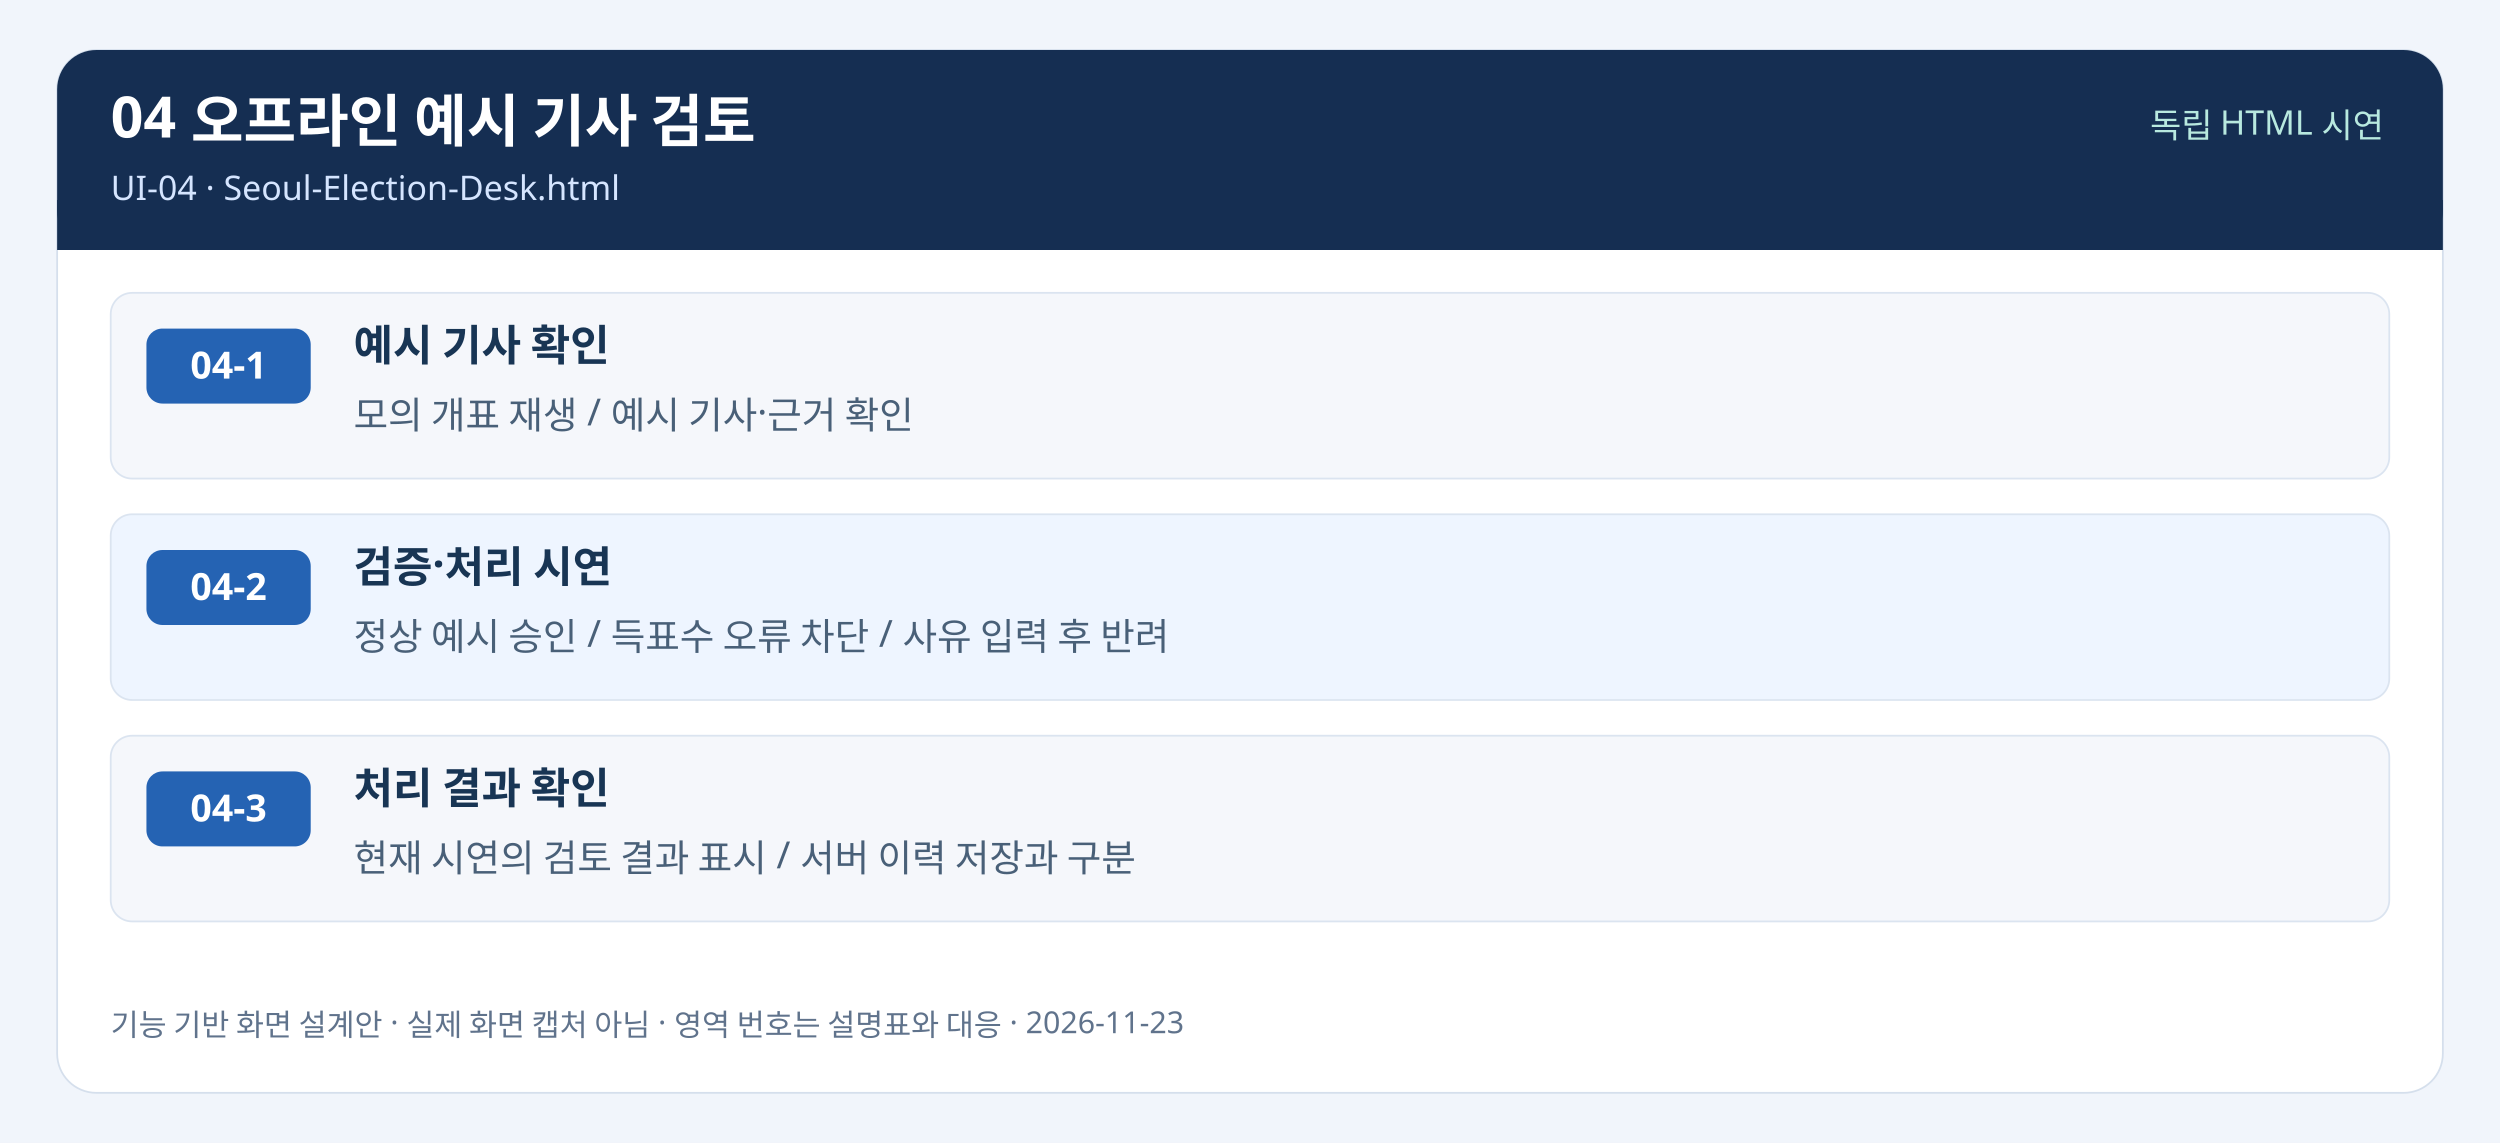
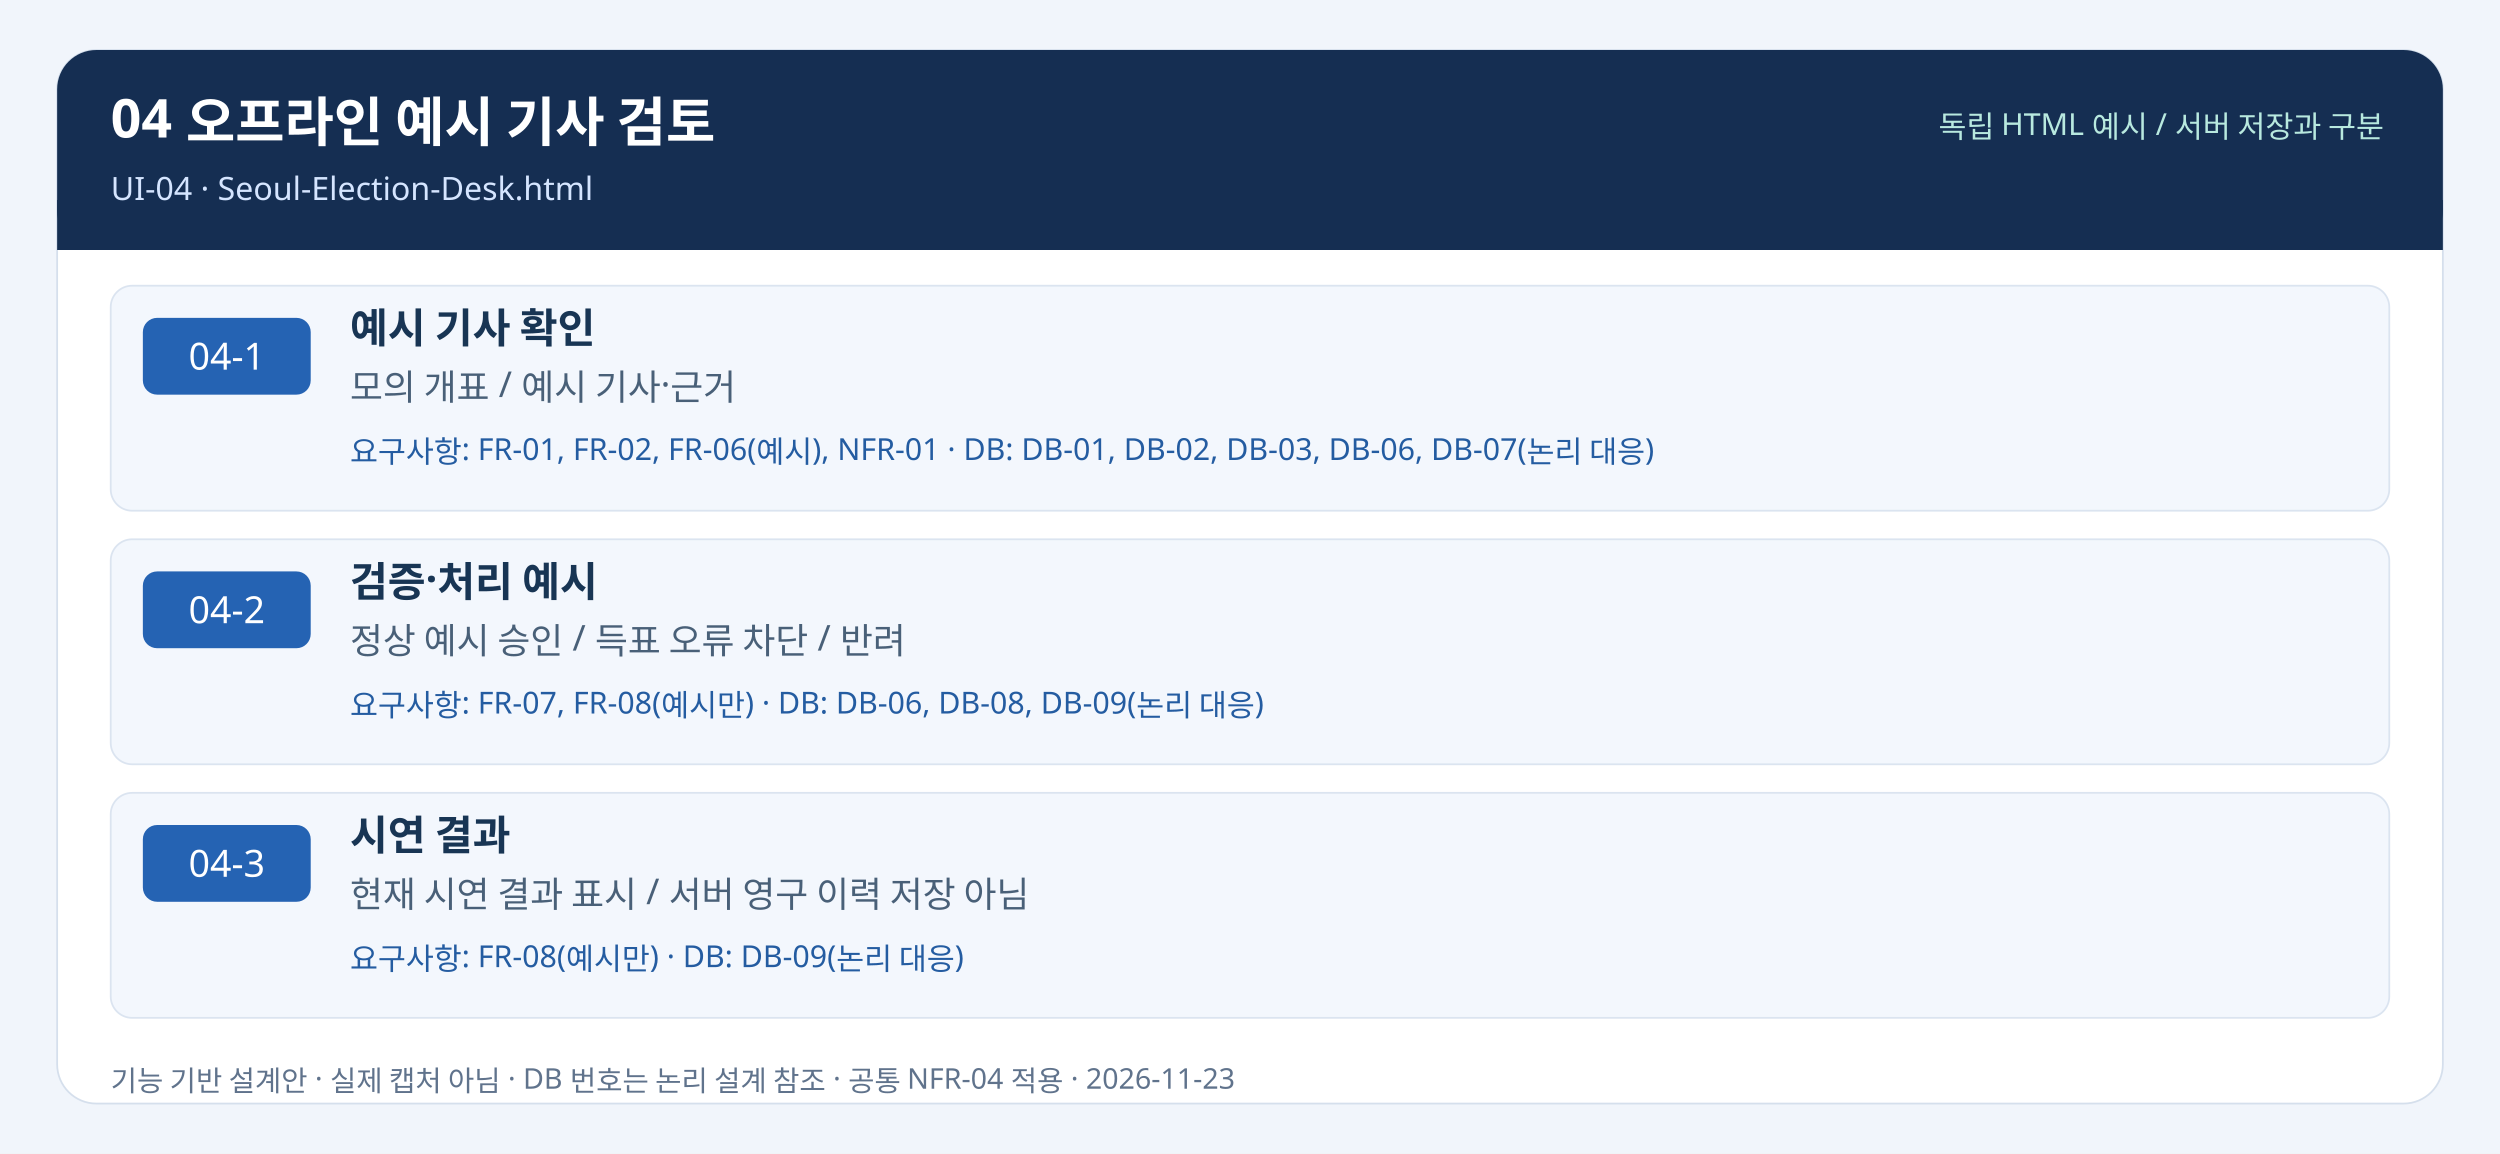
- <svg xmlns="http://www.w3.org/2000/svg" width="1400" height="640" viewBox="0 0 1400 640">
-   <rect width="1400" height="640" fill="#f1f5fb" />
+ <svg xmlns="http://www.w3.org/2000/svg" width="1400" height="646" viewBox="0 0 1400 646">
+   <rect width="1400" height="646" fill="#f1f5fb" />
  <g font-family="'Malgun Gothic','Noto Sans KR',sans-serif">
-     <rect x="32" y="28" width="1336" height="584" rx="22" fill="white" stroke="#d5dfec" />
+     <rect x="32" y="28" width="1336" height="590" rx="22" fill="white" stroke="#d5dfec" />
    <rect x="32" y="28" width="1336" height="112" rx="22" fill="#152e52" />
    <rect x="32" y="112" width="1336" height="28" fill="#152e52" />
-     <text x="62" y="77" font-size="32" font-weight="700" fill="#ffffff">04  오프라인 예시 기사 검토</text>
-     <text x="62" y="112" font-size="19" fill="#d5e5ff">UI-04 · Seoul-Election-Desk.html</text>
-     <text x="1335" y="77" text-anchor="end" font-size="19" fill="#b8e9df">독립 HTML 시연</text>
-     <rect x="62" y="164" width="1276" height="104" rx="12" fill="#f5f7fb" stroke="#dbe4f0" />
-     <rect x="82" y="184" width="92" height="42" rx="9" fill="#2563b3" />
-     <text x="128" y="212" text-anchor="middle" font-size="21" font-weight="700" fill="white">04-1</text>
-     <text x="198" y="202" font-size="24" font-weight="700" fill="#183554">예시 기사 확인</text>
-     <text x="198" y="240" font-size="21" fill="#496078">모의 개표 재생  /  예시 기사·근거 확인</text>
-     <rect x="62" y="288" width="1276" height="104" rx="12" fill="#eef5ff" stroke="#dbe4f0" />
-     <rect x="82" y="308" width="92" height="42" rx="9" fill="#2563b3" />
-     <text x="128" y="336" text-anchor="middle" font-size="21" font-weight="700" fill="white">04-2</text>
-     <text x="198" y="326" font-size="24" font-weight="700" fill="#183554">검증·처리 시연</text>
-     <text x="198" y="364" font-size="21" fill="#496078">정상 예시 승인  /  득표수 오류 차단  /  사유 입력 후 반려</text>
-     <rect x="62" y="412" width="1276" height="104" rx="12" fill="#f5f7fb" stroke="#dbe4f0" />
-     <rect x="82" y="432" width="92" height="42" rx="9" fill="#2563b3" />
-     <text x="128" y="460" text-anchor="middle" font-size="21" font-weight="700" fill="white">04-3</text>
-     <text x="198" y="450" font-size="24" font-weight="700" fill="#183554">처리 결과 확인</text>
-     <text x="198" y="488" font-size="21" fill="#496078">현재 시연의 검토 결과 표시  /  서버 이력 저장과 구분</text>
-     <text x="62" y="580" font-size="17" fill="#60738c">기능 기반 화면 설계안 · 실제 화면 캡처 아님 · 영역 번호는 설명표와 대응 · 2026-11-23</text>
+     <text x="62" y="77" font-size="30" font-weight="700" fill="white">04 오프라인 예시 기사 검토</text>
+     <text x="62" y="112" font-size="18" fill="#d5e5ff">UI-04 · Seoul-Election-Desk.html</text>
+     <text x="1335" y="77" text-anchor="end" font-size="17" fill="#b8e9df">독립 HTML 예시 / 서버 저장과 구분</text>
+     <rect x="62" y="160" width="1276" height="126" rx="12" fill="#f3f7fd" stroke="#dbe4f0" />
+     <rect x="80" y="178" width="94" height="43" rx="8" fill="#2563b3" />
+     <text x="127" y="207" text-anchor="middle" font-size="21" fill="white">04-1</text>
+     <text x="196" y="192" font-size="23" font-weight="700" fill="#183554">예시 기사 확인</text>
+     <text x="196" y="224" font-size="20" fill="#496078">모의 개표 / 예시 기사·근거</text>
+     <text x="196" y="259" font-size="17" fill="#245ca1">요구사항: FR-01, FR-02, FR-06(예시), NFR-01 · DB: DB-01, DB-02, DB-03, DB-06, DB-07(논리 대응)</text>
+     <rect x="62" y="302" width="1276" height="126" rx="12" fill="#f3f7fd" stroke="#dbe4f0" />
+     <rect x="80" y="320" width="94" height="43" rx="8" fill="#2563b3" />
+     <text x="127" y="349" text-anchor="middle" font-size="21" fill="white">04-2</text>
+     <text x="196" y="334" font-size="23" font-weight="700" fill="#183554">검증·처리 예시</text>
+     <text x="196" y="366" font-size="20" fill="#496078">정상 예시 승인 / 득표 오류 차단 / 반려</text>
+     <text x="196" y="401" font-size="17" fill="#245ca1">요구사항: FR-07, FR-08(예시만) · DB: DB-06, DB-08, DB-09(논리 대응)</text>
+     <rect x="62" y="444" width="1276" height="126" rx="12" fill="#f3f7fd" stroke="#dbe4f0" />
+     <rect x="80" y="462" width="94" height="43" rx="8" fill="#2563b3" />
+     <text x="127" y="491" text-anchor="middle" font-size="21" fill="white">04-3</text>
+     <text x="196" y="476" font-size="23" font-weight="700" fill="#183554">시연 결과</text>
+     <text x="196" y="508" font-size="20" fill="#496078">현재 시연 결과 표시 / 서버 영구 이력 저장 아님</text>
+     <text x="196" y="543" font-size="17" fill="#245ca1">요구사항: FR-08(예시만) · DB: DB-09(논리 대응)</text>
+     <text x="62" y="611" font-size="16" fill="#60738c">기능 기반 설계안 · 실제 캡처 아님 · DB 번호는 논리 설계 참조 · 공통 NFR-04 적용 · 2026-11-23</text>
  </g>
</svg>
